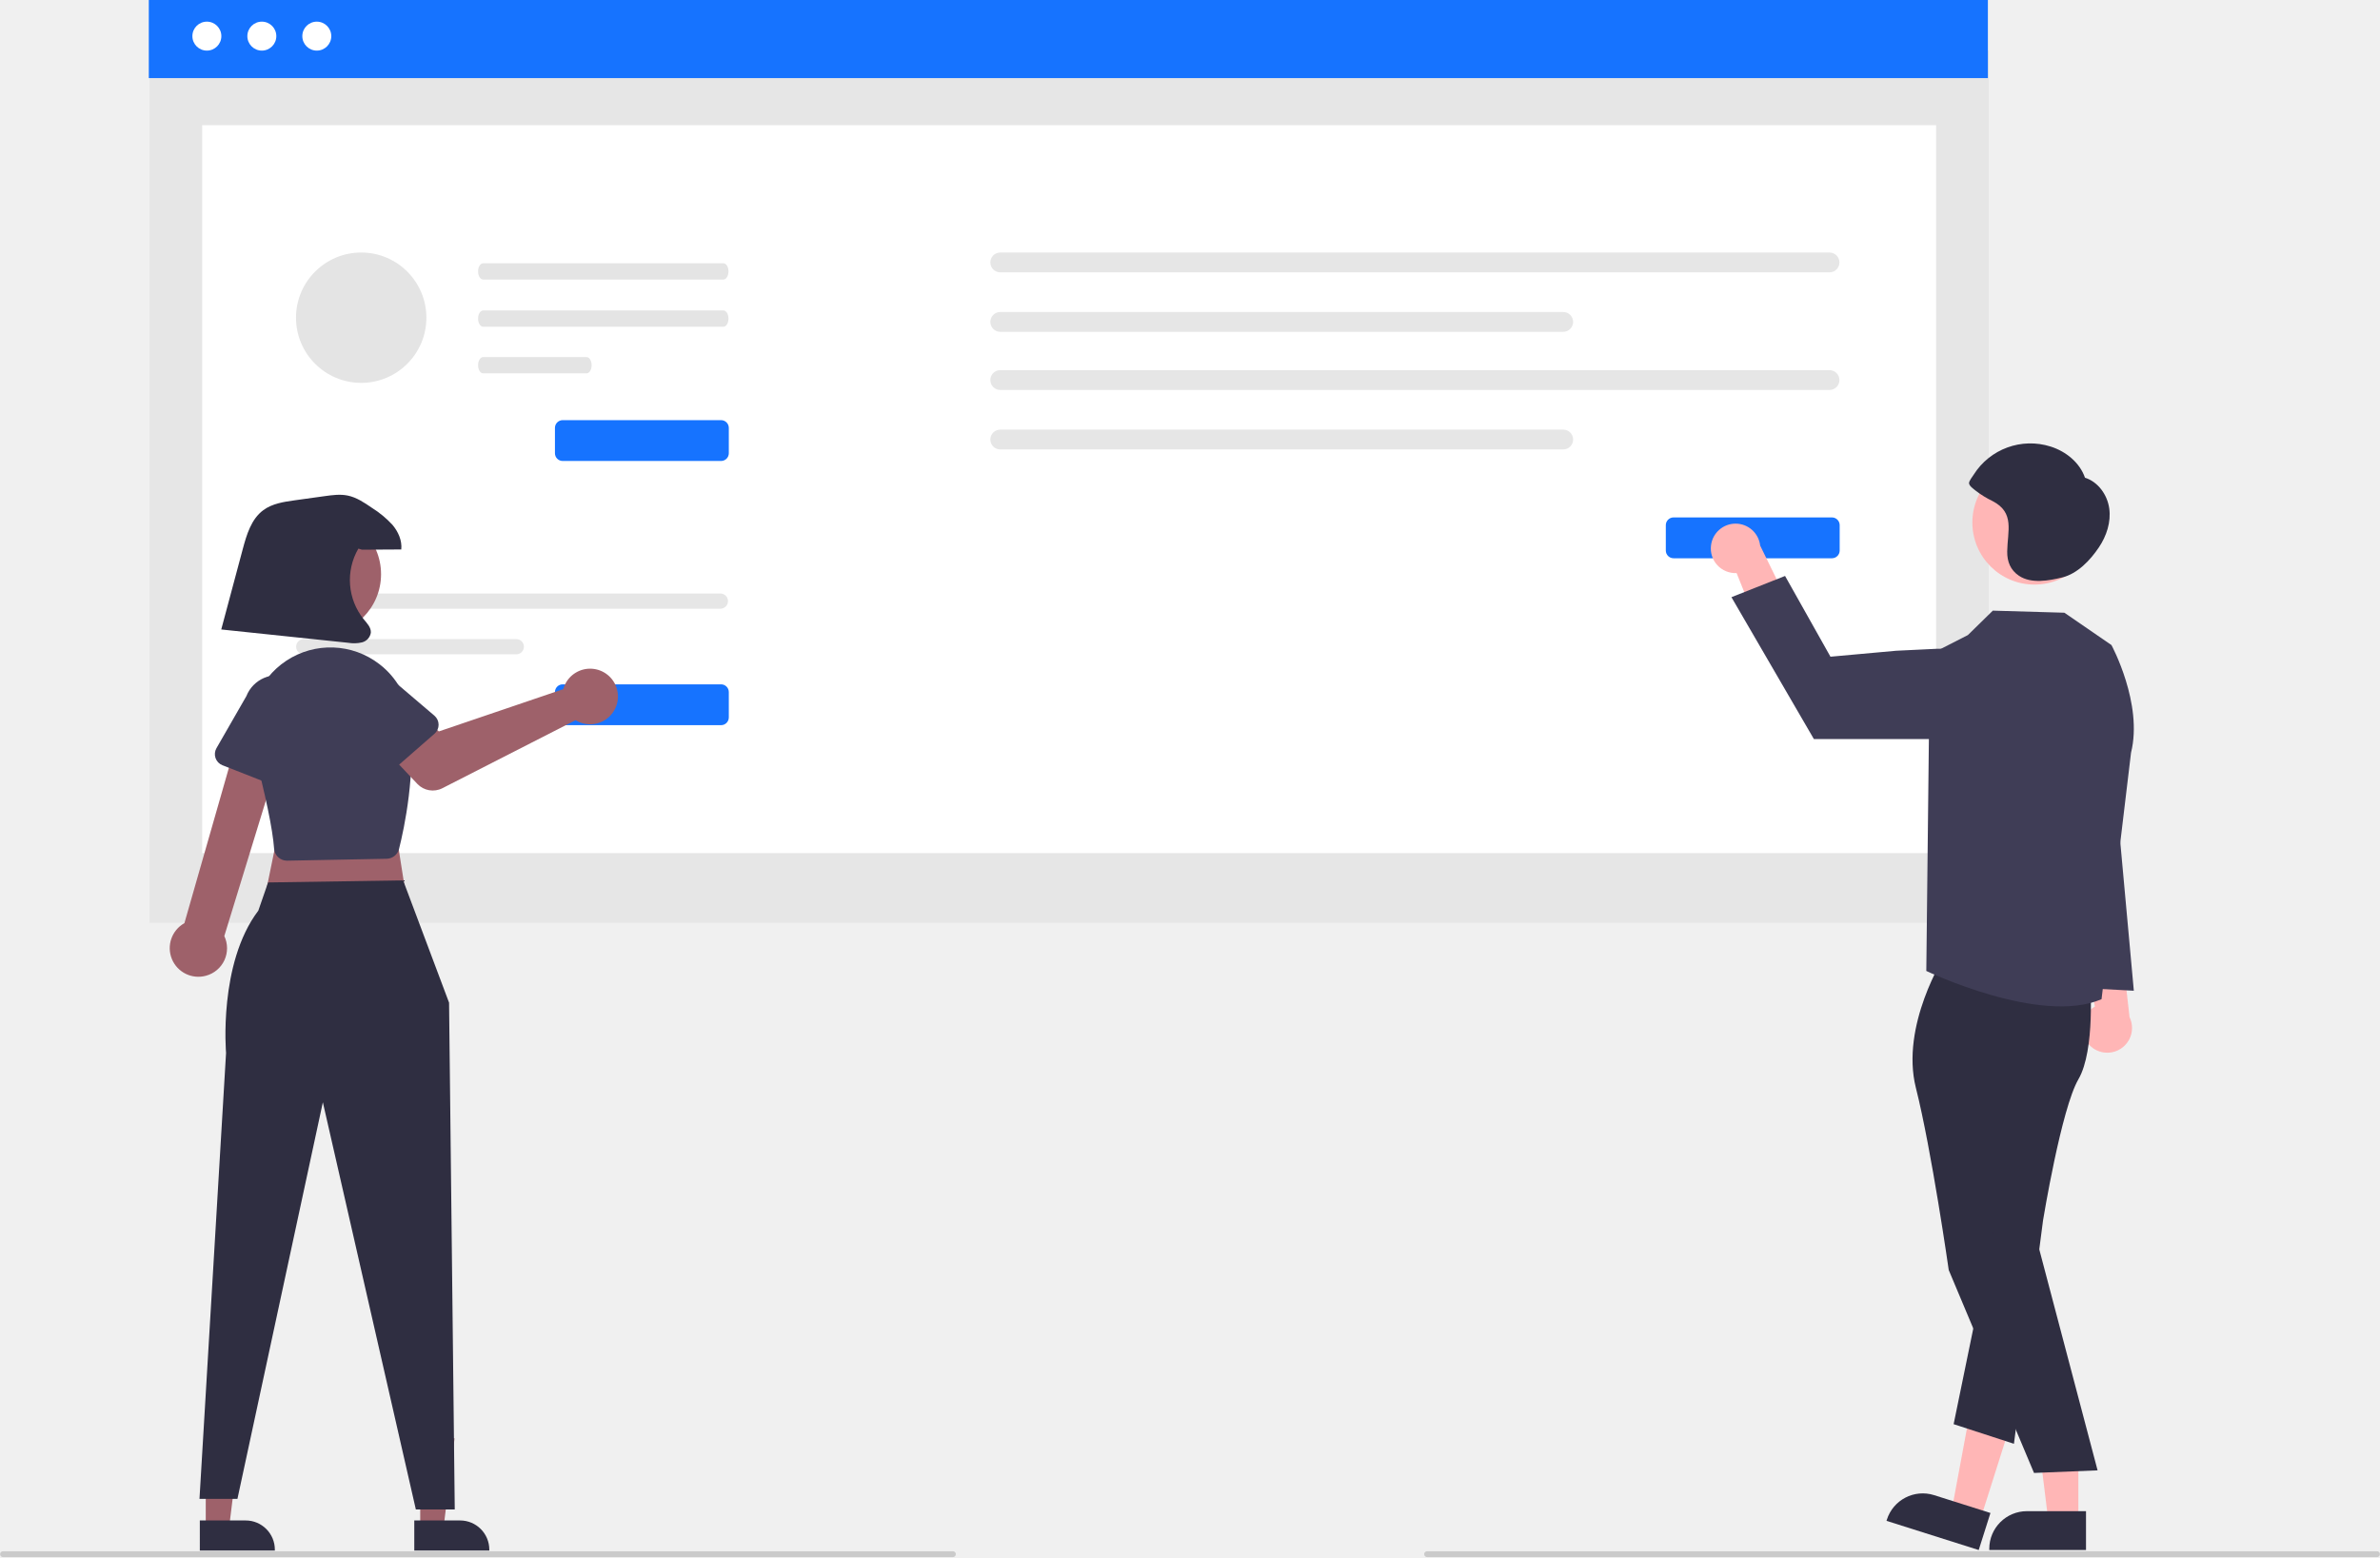
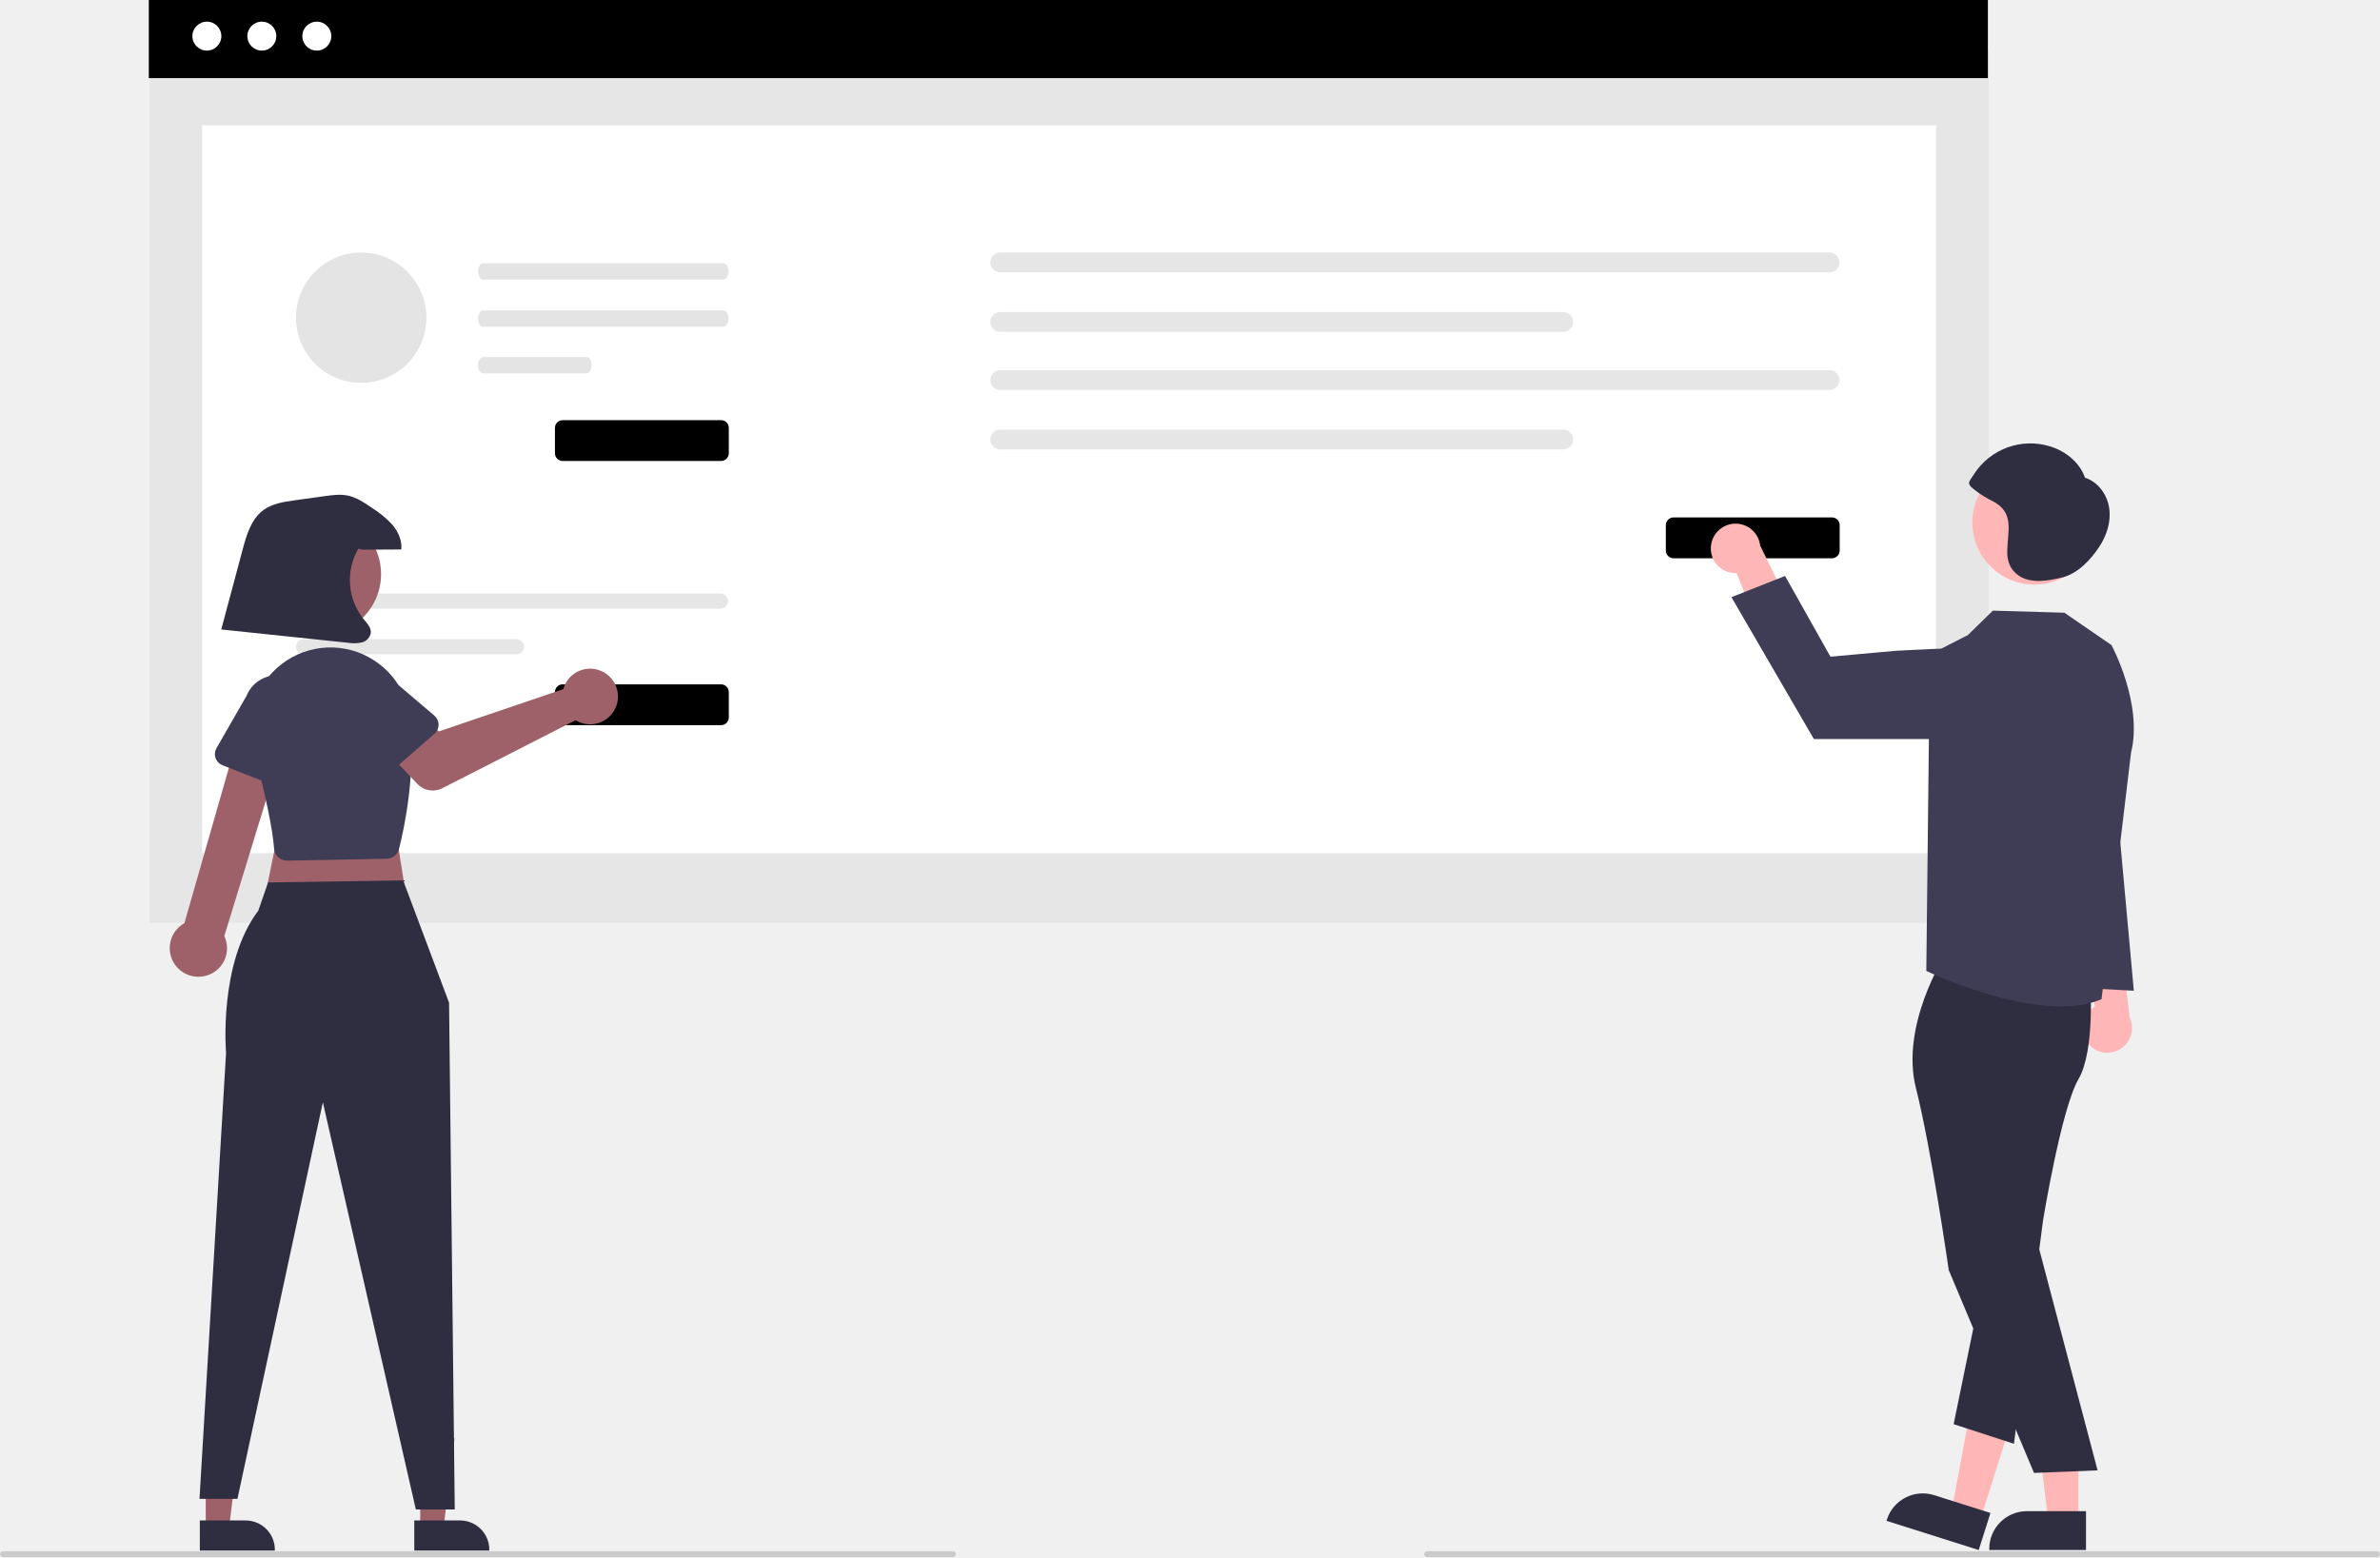
<svg xmlns="http://www.w3.org/2000/svg" id="ee38abc9-dc4f-4e1a-883a-6567bef3cfb6" data-name="Layer 1" width="972.675" height="636.537" viewBox="0 0 972.675 636.537">
  <path d="M967.084,558.393a10.056,10.056,0,0,1,2.728-15.176l-6.582-35.123,17.12,7.193,3.626,32.251a10.11,10.11,0,0,1-16.892,10.856Z" transform="translate(-113.6623 -131.7314)" fill="#ffb6b6" />
  <rect id="f38b076b-59d8-4a3a-9764-ba710fdc09c8" data-name="Rectangle 62" x="61.138" y="20.606" width="751.606" height="356.65" fill="#e6e6e6" />
  <rect id="a3e272cc-df3f-4d80-b321-62d216886f20" data-name="Rectangle 75" x="82.63" y="51.189" width="708.622" height="297.564" fill="#fff" />
-   <rect id="e835d13b-e721-4725-9202-bbf482b4bd3b" data-name="Rectangle 80" x="60.817" width="751.606" height="31.93" fill="#1673ff" />
+   <rect id="e835d13b-e721-4725-9202-bbf482b4bd3b" data-name="Rectangle 80" x="60.817" width="751.606" height="31.93" fill="#000000" />
  <circle id="be4979c6-1dab-43b6-a6ee-71cd46d62419" data-name="Ellipse 90" cx="84.545" cy="14.769" r="5.918" fill="#fff" />
  <circle id="b0ea5047-583b-4910-b1a7-8a4b76ab40b8" data-name="Ellipse 91" cx="107.009" cy="14.769" r="5.918" fill="#fff" />
  <circle id="f37d9a3e-ad35-4554-bb71-f31101cbe222" data-name="Ellipse 92" cx="129.473" cy="14.769" r="5.918" fill="#fff" />
  <path id="bb164f67-fbc5-46a9-bc53-51bf316e72eb" data-name="Path 142" d="M237.734,374.365a3.106,3.106,0,0,0,0,6.211h170.406a3.106,3.106,0,0,0,0-6.211Z" transform="translate(-113.6623 -131.7314)" fill="#e6e6e6" />
  <path id="a443cdab-5007-48b4-8b70-6d9701024bb2" data-name="Path 143" d="M237.734,393a3.106,3.106,0,0,0,0,6.211h86.996a3.106,3.106,0,0,0,0-6.211Z" transform="translate(-113.6623 -131.7314)" fill="#e6e6e6" />
-   <path id="f7d6bd93-8cee-4d05-900c-0964279c7a84" data-name="Path 154" d="M408.355,428.181H343.623a3.166,3.166,0,0,1-3.162-3.162V414.648a3.166,3.166,0,0,1,3.162-3.162h64.731a3.166,3.166,0,0,1,3.162,3.162V425.019A3.166,3.166,0,0,1,408.355,428.181Z" transform="translate(-113.6623 -131.7314)" fill="#1673ff" />
-   <path id="b9375ed9-a91c-4567-8040-b14da9424350" data-name="Path 154" d="M408.355,320.181H343.623a3.166,3.166,0,0,1-3.162-3.162V306.648a3.166,3.166,0,0,1,3.162-3.162h64.731a3.166,3.166,0,0,1,3.162,3.162V317.019A3.166,3.166,0,0,1,408.355,320.181Z" transform="translate(-113.6623 -131.7314)" fill="#1673ff" />
+   <path id="f7d6bd93-8cee-4d05-900c-0964279c7a84" data-name="Path 154" d="M408.355,428.181H343.623a3.166,3.166,0,0,1-3.162-3.162V414.648a3.166,3.166,0,0,1,3.162-3.162h64.731a3.166,3.166,0,0,1,3.162,3.162V425.019A3.166,3.166,0,0,1,408.355,428.181Z" transform="translate(-113.6623 -131.7314)" fill="#000000" />
+   <path id="b9375ed9-a91c-4567-8040-b14da9424350" data-name="Path 154" d="M408.355,320.181H343.623a3.166,3.166,0,0,1-3.162-3.162V306.648a3.166,3.166,0,0,1,3.162-3.162h64.731a3.166,3.166,0,0,1,3.162,3.162V317.019A3.166,3.166,0,0,1,408.355,320.181Z" transform="translate(-113.6623 -131.7314)" fill="#000000" />
  <path id="e51c2c64-3ae5-421d-97d2-6993e1b4a0e1" data-name="Path 142" d="M522.45,234.962a4.052,4.052,0,0,0,0,8.104H861.361a4.052,4.052,0,0,0,0-8.104Z" transform="translate(-113.6623 -131.7314)" fill="#e6e6e6" />
  <path id="bb6ebd78-ef21-4bf3-8138-c36b4f5ae8d3" data-name="Path 143" d="M522.45,259.277a4.052,4.052,0,0,0,0,8.104H752.524a4.052,4.052,0,0,0,0-8.104Z" transform="translate(-113.6623 -131.7314)" fill="#e6e6e6" />
  <path id="b0279cb1-e051-4fdd-8ff4-a6bdaa244cb4" data-name="Path 142" d="M522.45,283.042a4.052,4.052,0,0,0,0,8.104H861.361a4.052,4.052,0,0,0,0-8.104Z" transform="translate(-113.6623 -131.7314)" fill="#e6e6e6" />
  <path id="b8fe22d0-d29e-4fd2-8057-acce26acd380" data-name="Path 143" d="M522.45,307.358a4.052,4.052,0,0,0,0,8.104H752.524a4.052,4.052,0,0,0,0-8.104Z" transform="translate(-113.6623 -131.7314)" fill="#e6e6e6" />
-   <path id="e1b0698e-7706-4223-aefd-57a6dfde5692" data-name="Path 154" d="M862.355,359.948H797.623a3.166,3.166,0,0,1-3.162-3.162V346.414a3.166,3.166,0,0,1,3.162-3.162h64.731a3.166,3.166,0,0,1,3.162,3.162v10.371A3.166,3.166,0,0,1,862.355,359.948Z" transform="translate(-113.6623 -131.7314)" fill="#1673ff" />
+   <path id="e1b0698e-7706-4223-aefd-57a6dfde5692" data-name="Path 154" d="M862.355,359.948H797.623a3.166,3.166,0,0,1-3.162-3.162V346.414a3.166,3.166,0,0,1,3.162-3.162h64.731a3.166,3.166,0,0,1,3.162,3.162v10.371A3.166,3.166,0,0,1,862.355,359.948Z" transform="translate(-113.6623 -131.7314)" fill="#000000" />
  <path id="f8f2501b-24d6-4bc5-9452-5f6747352c8d" data-name="Path 155" d="M311.127,239.351c-1.15.004-2.081,1.497-2.078,3.336.002,1.834.931,3.319,2.078,3.323h98.18c1.15-.004,2.081-1.497,2.078-3.336-.002-1.834-.931-3.319-2.078-3.323Z" transform="translate(-113.6623 -131.7314)" fill="#e4e4e4" />
  <path id="bf240ba4-7ac6-4616-9791-82be96e2dade" data-name="Path 156" d="M311.127,258.643c-1.15.004-2.081,1.497-2.078,3.336.002,1.834.931,3.319,2.078,3.323h98.18c1.15-.004,2.081-1.497,2.078-3.336-.002-1.834-.931-3.319-2.078-3.323Z" transform="translate(-113.6623 -131.7314)" fill="#e4e4e4" />
  <path id="a4452d36-433f-4f97-99ed-f04c2decb731" data-name="Path 157" d="M311.127,277.702c-1.15.004-2.081,1.497-2.078,3.336.002,1.834.931,3.319,2.078,3.323h42.247c1.15-.004,2.081-1.497,2.078-3.336-.002-1.834-.931-3.319-2.078-3.323Z" transform="translate(-113.6623 -131.7314)" fill="#e4e4e4" />
  <circle cx="147.615" cy="129.872" r="26.642" fill="#e4e4e4" />
  <path d="M812.935,354.671a10.056,10.056,0,0,0,10.453,11.335l13.316,33.161,10.577-15.263-14.266-29.151a10.11,10.11,0,0,0-20.079-.082Z" transform="translate(-113.6623 -131.7314)" fill="#ffb6b6" />
  <polygon points="849.397 621.765 837.138 621.765 831.305 574.477 849.4 574.478 849.397 621.765" fill="#ffb6b6" />
  <path d="M966.186,765.381l-39.531-.001v-.5A15.387,15.387,0,0,1,942.042,749.493h.001l24.144.001Z" transform="translate(-113.6623 -131.7314)" fill="#2f2e41" />
  <polygon points="809.279 621.376 797.591 617.675 806.302 570.832 823.552 576.294 809.279 621.376" fill="#ffb6b6" />
  <path d="M922.336,765.381l-37.687-11.932.151-.477A15.387,15.387,0,0,1,904.112,742.947l.001 0,23.018,7.288Z" transform="translate(-113.6623 -131.7314)" fill="#2f2e41" />
  <path d="M908.421,522.381s-18.19,28.562-11.762,54.054,13.428,74.492,13.428,74.492l34.852,82.943,25.98-1.06-25.8-97.793,1.02-65.386s17.932-31.249,14.44-40.977S908.421,522.381,908.421,522.381Z" transform="translate(-113.6623 -131.7314)" fill="#2f2e41" />
  <path d="M967.849,532.593s2.238,28.335-4.762,40.335-14.458,57.673-14.458,57.673l-11.898,91.346-24.644-8.02L933.101,611.585l16.517-80.504Z" transform="translate(-113.6623 -131.7314)" fill="#2f2e41" />
  <path d="M976.586,395.427l-19.228-13.216-29.26-.85-10.19,9.99-15.55,7.941-1.44,129.364s46.565,22.319,71.617,11.546l12.051-100.774C989.586,419.427,976.586,395.427,976.586,395.427Z" transform="translate(-113.6623 -131.7314)" fill="#3f3d56" />
  <path d="M906.264,433.861H854.976l-33.696-58.002,21.911-8.679,18.556,33.008,26.857-2.431,16.769-.811a18.468,18.468,0,0,1,19.222,20.697h0A18.49,18.49,0,0,1,906.264,433.861Z" transform="translate(-113.6623 -131.7314)" fill="#3f3d56" />
  <circle cx="831.452" cy="213.606" r="25.37" fill="#ffb6b6" />
  <path d="M975.683,339.566c-.779-5.57-4.551-10.858-9.916-12.546-2.131-6.189-7.776-10.745-14.012-12.731a27.372,27.372,0,0,0-31.467,11.477c-.477.75-1.945,2.594-1.904,3.49.052,1.137,1.792,2.312,2.666,3.029a39.086,39.086,0,0,0,6.97,4.302c9.123,4.73,6.086,12.162,5.962,20.585-.06,4.093,1.306,7.588,4.797,9.926,5.037,3.374,12.246,2.032,17.727.678,6.219-1.537,11.389-7,14.936-12.268C974.583,350.842,976.462,345.135,975.683,339.566Z" transform="translate(-113.6623 -131.7314)" fill="#2f2e41" />
  <polygon points="862.197 296.725 872.069 405.008 840.352 403.307 862.197 296.725" fill="#3f3d56" />
  <path d="M1085.147,768.269H696.853a1.191,1.191,0,0,1,0-2.381h388.294a1.191,1.191,0,0,1,0,2.381Z" transform="translate(-113.6623 -131.7314)" fill="#cacaca" />
  <polygon points="84.089 624.666 93.598 624.666 98.122 587.987 84.087 587.987 84.089 624.666" fill="#9e616a" />
  <path d="M195.326,753.293,214.053,753.292h.001a11.935,11.935,0,0,1,11.935,11.934v.388l-30.662.001Z" transform="translate(-113.6623 -131.7314)" fill="#2f2e41" />
  <polygon points="171.738 624.666 181.247 624.666 185.771 587.987 171.736 587.987 171.738 624.666" fill="#9e616a" />
  <path d="M282.974,753.293l18.727-.001h.001a11.935,11.935,0,0,1,11.935,11.934v.388l-30.662.001Z" transform="translate(-113.6623 -131.7314)" fill="#2f2e41" />
  <polygon points="160.256 329.996 166.461 369.554 107.512 370.33 115.268 332.323 160.256 329.996" fill="#9e616a" />
  <path d="M278.413,491.627l18.775,49.993,2.327,207.179H283.614l-38.007-166.457-34.904,162.112H195.19l10.859-182.279s-3.202-36.585,13.186-58.174l3.989-11.525Z" transform="translate(-113.6623 -131.7314)" fill="#2f2e41" />
  <path d="M197.878,530.599a11.637,11.637,0,0,0,7.456-16.211l25.078-81.761-18.446-3.656-22.936,80.142a11.7,11.7,0,0,0,8.848,21.486Z" transform="translate(-113.6623 -131.7314)" fill="#9e616a" />
  <path d="M230.953,483.575a5.285,5.285,0,0,1-1.025-.101h0a5.301,5.301,0,0,1-4.246-4.803c-.583-7.984-3.472-21.88-8.587-41.305a32.691,32.691,0,0,1,51.621-34.137,32.269,32.269,0,0,1,12.45,22.068c2.542,22.388-2.251,44.865-4.429,53.49a5.312,5.312,0,0,1-5.035,4.002L231.066,483.574C231.028,483.575,230.991,483.575,230.953,483.575Z" transform="translate(-113.6623 -131.7314)" fill="#3f3d56" />
  <path d="M344.481,411.757a11.402,11.402,0,0,0-.6,1.692l-50.864,17.284-9.828-8.586-14.897,13.139,15.922,16.891a8.666,8.666,0,0,0,10.248,1.773l54.428-27.802a11.371,11.371,0,1,0-4.409-14.392Z" transform="translate(-113.6623 -131.7314)" fill="#9e616a" />
  <path d="M291.244,431.678l-18.542,16.195a4.875,4.875,0,0,1-7.308-1.037l-13.263-20.653a13.537,13.537,0,0,1,20.444-17.751l18.624,15.864a4.875,4.875,0,0,1,.045,7.381Z" transform="translate(-113.6623 -131.7314)" fill="#3f3d56" />
  <path d="M227.482,453.561l-22.914-9.002a4.875,4.875,0,0,1-2.445-6.965l12.226-21.283a13.537,13.537,0,0,1,25.171,9.974l-5.506,23.837a4.875,4.875,0,0,1-6.531,3.438Z" transform="translate(-113.6623 -131.7314)" fill="#3f3d56" />
  <circle cx="130.806" cy="234.729" r="24.925" fill="#9e616a" />
  <path d="M503.147,768.269H114.853a1.191,1.191,0,0,1,0-2.381H503.147a1.191,1.191,0,0,1,0,2.381Z" transform="translate(-113.6623 -131.7314)" fill="#cacaca" />
  <path d="M261.614,356.441q8.021-.045,16.043-.09c.38-3.645-1.242-7.271-3.605-10.071a41.058,41.058,0,0,0-8.446-6.982c-3.067-2.105-6.245-4.258-9.892-4.994-3.057-.617-6.216-.189-9.304.241q-6.143.854-12.285,1.708c-4.495.625-9.198,1.332-12.849,4.028-4.938,3.646-6.826,10.034-8.413,15.962l-8.782,32.816,51.871,5.441a14.261,14.261,0,0,0,5.653-.164,4.859,4.859,0,0,0,3.615-3.952c.149-2.115-1.529-3.847-2.892-5.472a25.562,25.562,0,0,1-2.205-28.906Z" transform="translate(-113.6623 -131.7314)" fill="#2f2e41" />
</svg>
